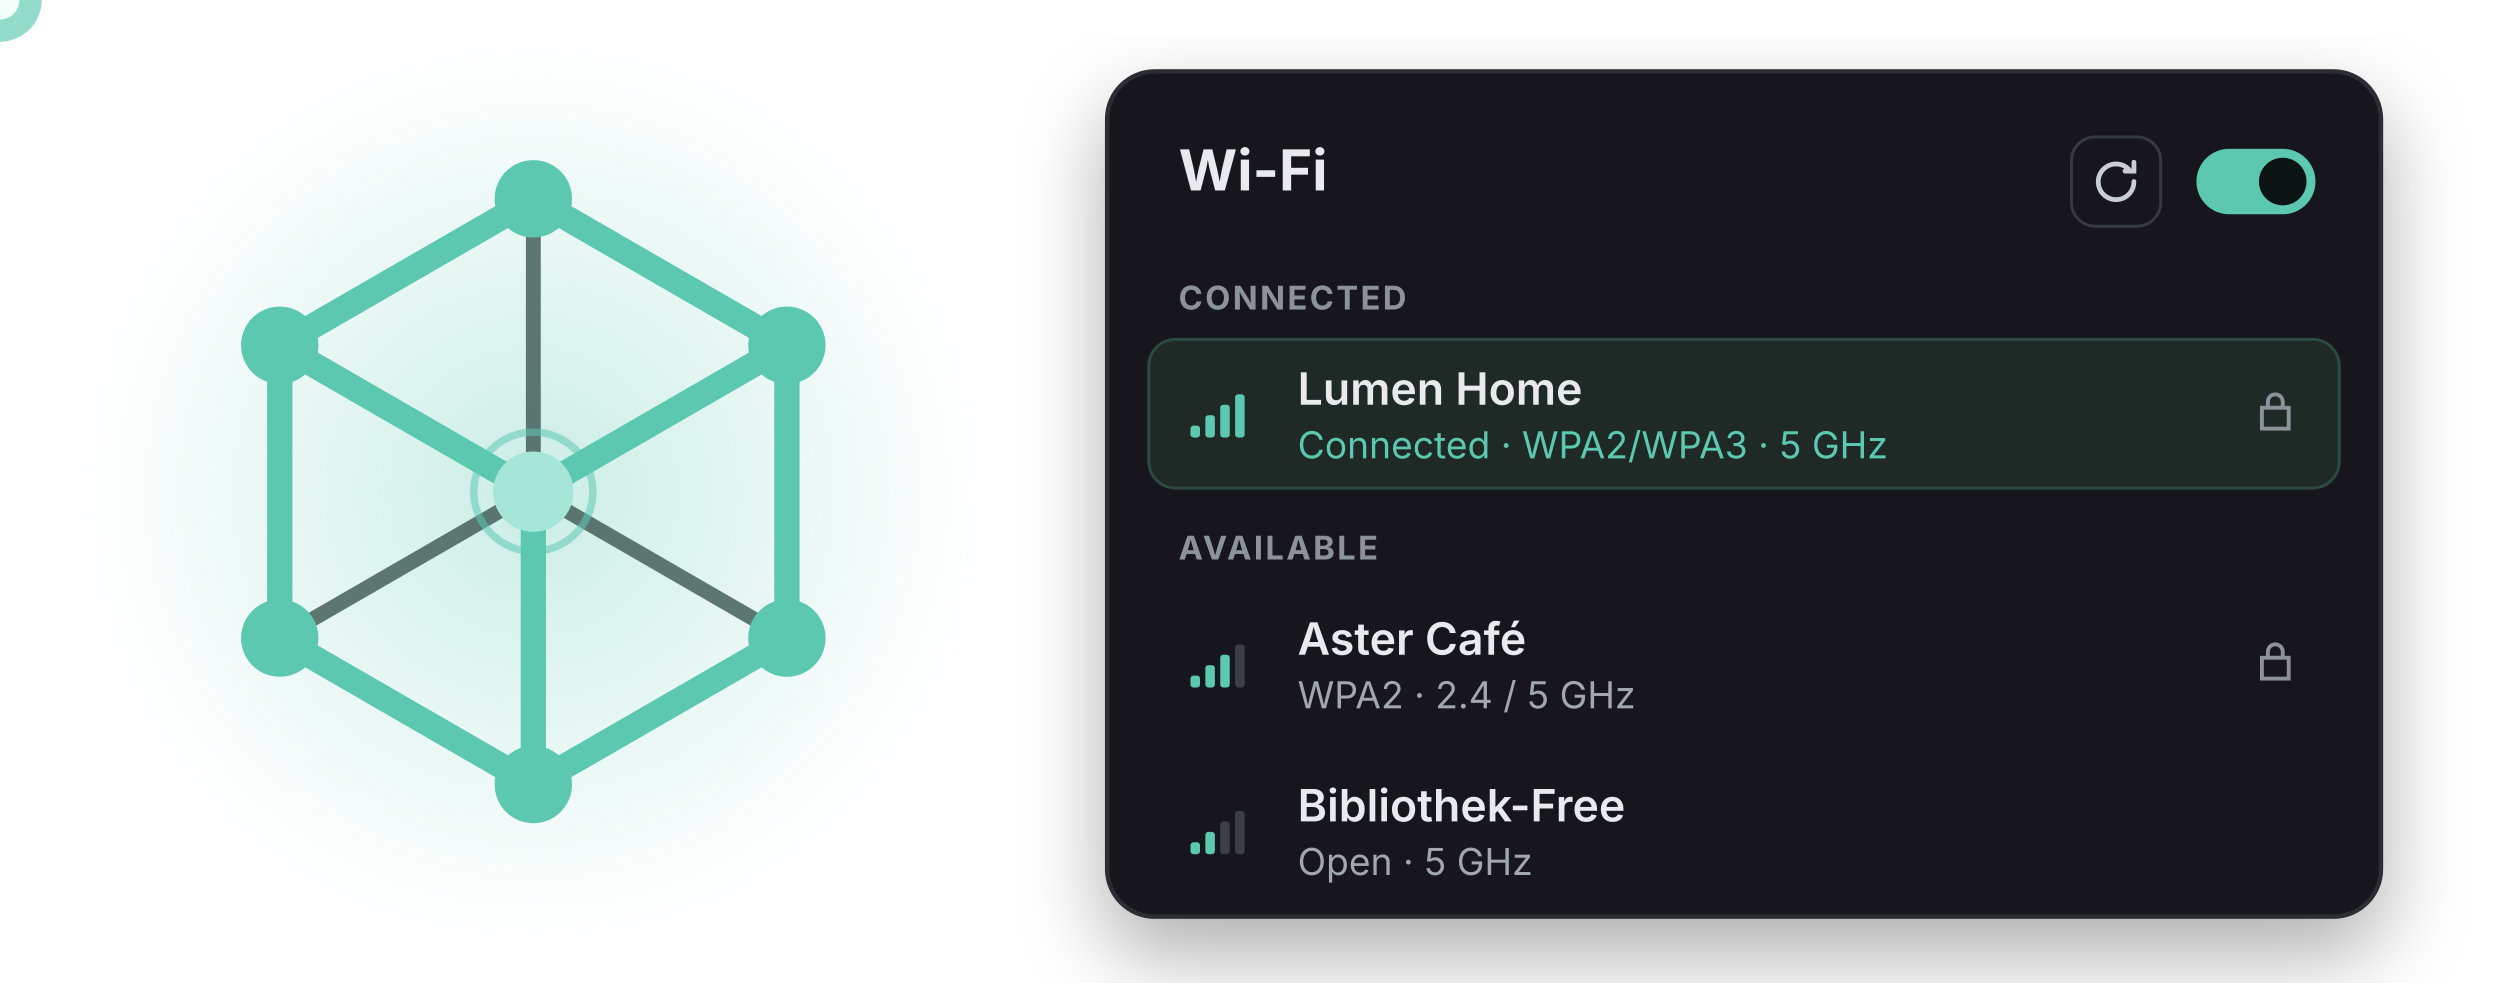
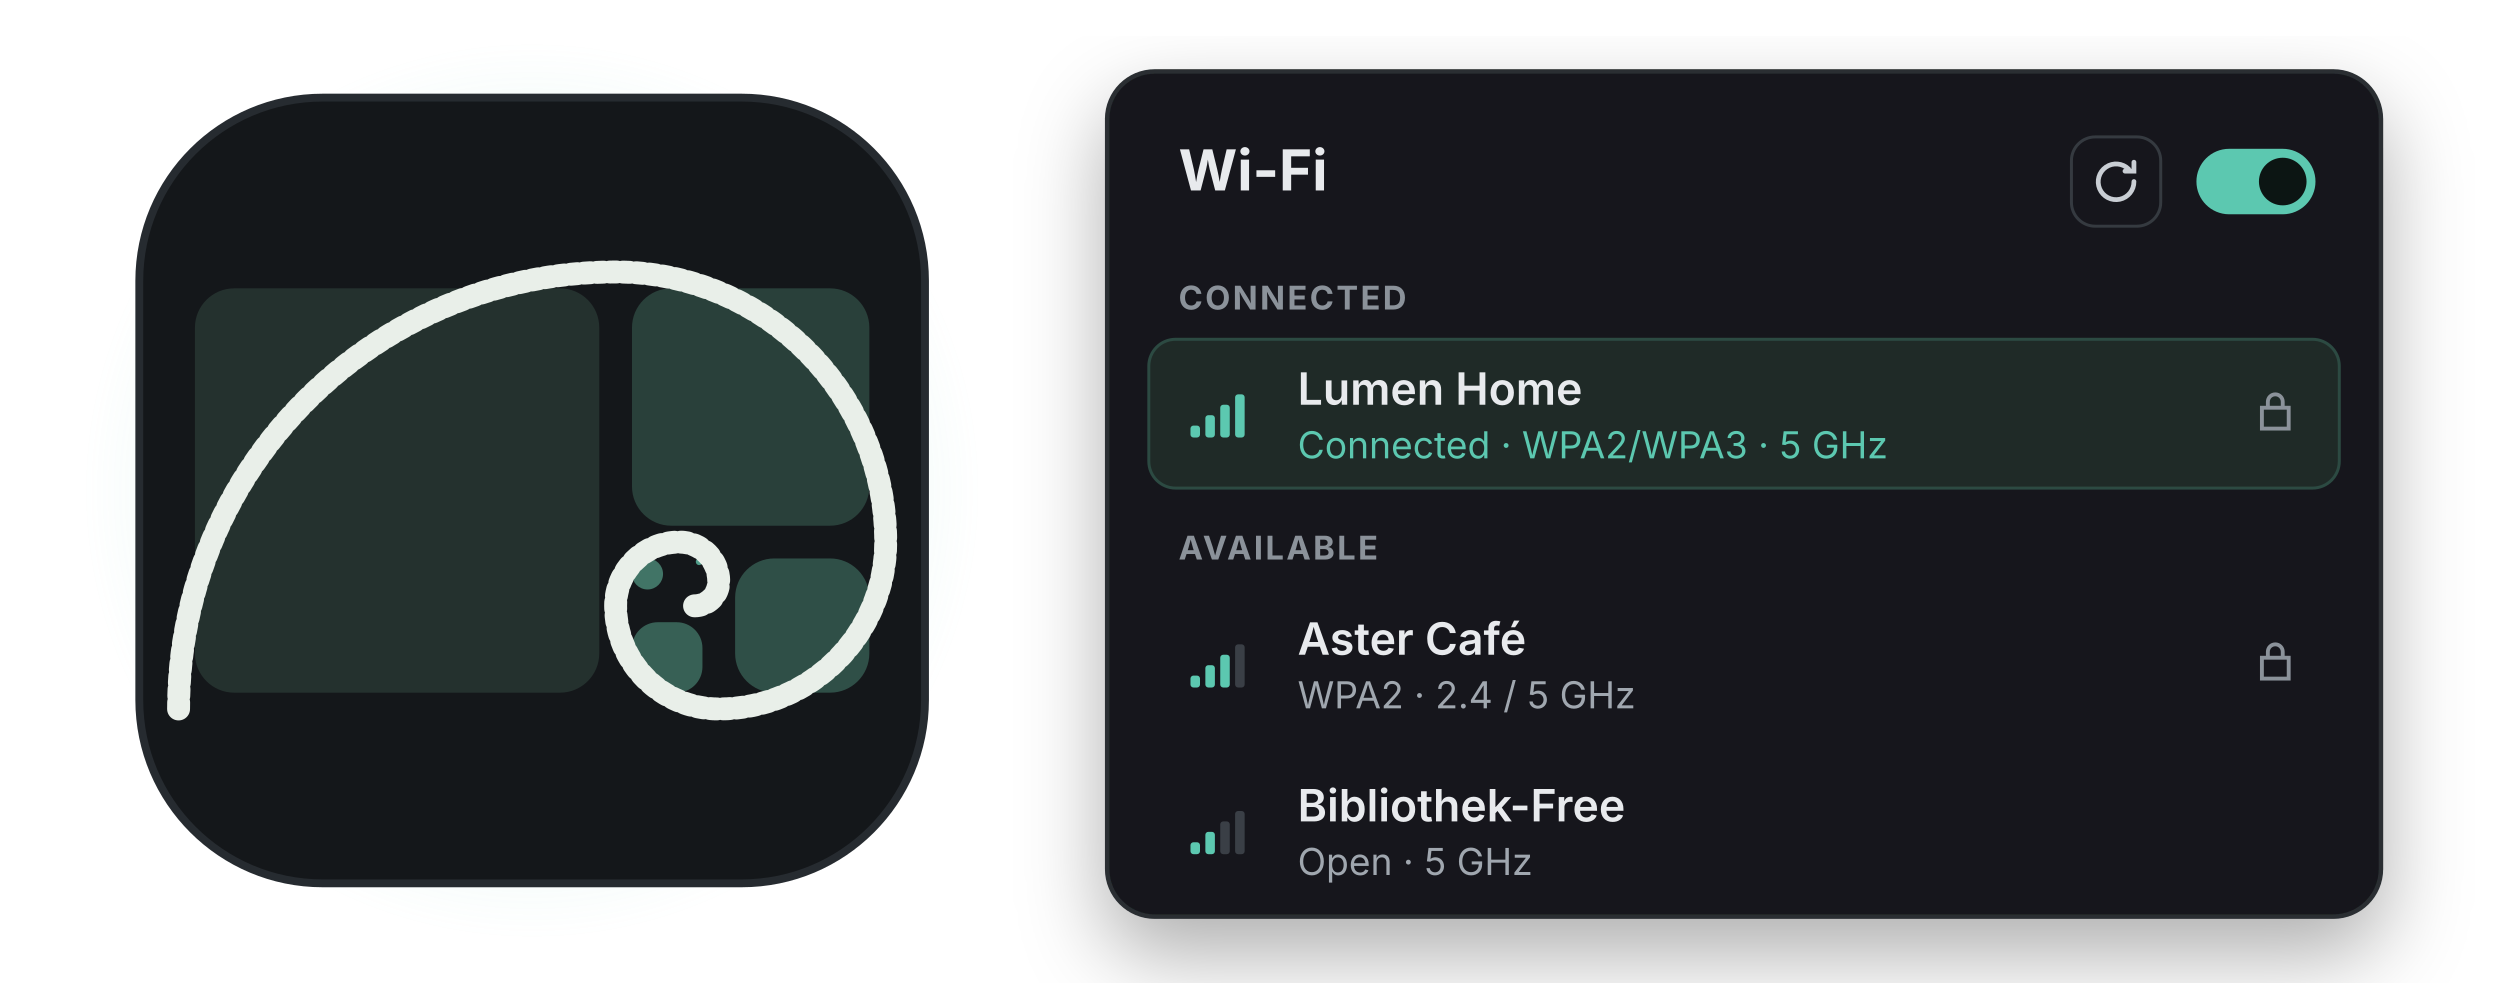
<svg xmlns="http://www.w3.org/2000/svg" viewBox="0 0 840 330" width="840" height="330" role="img" aria-labelledby="t d">
  <defs>
    <filter id="shadow" x="-20%" y="-20%" width="140%" height="150%">
      <feDropShadow dx="0" dy="12" stdDeviation="14" flood-color="#000" flood-opacity=".32" />
    </filter>
    <radialGradient id="glow">
      <stop offset="0" stop-color="#5cc8b0" stop-opacity=".32" />
      <stop offset="1" stop-color="#5cc8b0" stop-opacity="0" />
    </radialGradient>
    <style>
      text { font-family: "Inter", "Cantarell", system-ui, -apple-system, "Segoe UI", sans-serif; }
      .float { transform-box: fill-box; transform-origin: center; animation: float 7s ease-in-out infinite; }
      @keyframes float { 0%, 100% { translate: 0 0; } 50% { translate: 0 -6px; } }
      .glow { transform-box: fill-box; transform-origin: center; animation: glow 3.5s ease-in-out infinite; }
      @keyframes glow { 0%, 100% { opacity: .55; scale: .92; } 50% { opacity: 1; scale: 1.06; } }
-       .node { animation: node 3.5s ease-in-out infinite; }
-       @keyframes node { 0%, 100% { fill: #5cc8b0; } 45% { fill: #c9f3e8; } 60% { fill: #5cc8b0; } }
-       .n1 { animation-delay: -.5s; } .n2 { animation-delay: -1s; } .n3 { animation-delay: -1.5s; }
-       .n4 { animation-delay: -2s; } .n5 { animation-delay: -2.5s; } .n6 { animation-delay: -3s; }
+       .tile { animation: tile 7s ease-in-out infinite; }
+       @keyframes tile { 0%, 100% { filter: none; } 8% { filter: brightness(1.7); } 20% { filter: none; } }
+       .draw { stroke-dasharray: 1 1; animation: draw 7s ease-in-out infinite; }
+       @keyframes draw { 0% { stroke-dashoffset: 1; } 45%, 100% { stroke-dashoffset: 0; } }
      /* The café row: available, then connecting, then connected, every 9 s. */
      .s0 { animation: s0 9s infinite; } @keyframes s0 { 0%, 22% { opacity: 1; } 26%, 96% { opacity: 0; } 100% { opacity: 1; } }
      .s1 { animation: s1 9s infinite; opacity: 0; } @keyframes s1 { 0%, 24% { opacity: 0; } 28%, 52% { opacity: 1; } 56%, 100% { opacity: 0; } }
      .s2 { animation: s2 9s infinite; opacity: 0; } @keyframes s2 { 0%, 54% { opacity: 0; } 58%, 94% { opacity: 1; } 98%, 100% { opacity: 0; } }
      .sel { animation: sel 9s infinite; opacity: 0; } @keyframes sel { 0%, 12% { opacity: 0; } 16%, 94% { opacity: 1; } 98%, 100% { opacity: 0; } }
      .spin { transform-box: fill-box; transform-origin: center; animation: spin 1s linear infinite; }
      @keyframes spin { to { rotate: 360deg; } }
      .bar { animation: bar 9s infinite; } @keyframes bar { 0%, 54% { fill: #3a3f46; } 58%, 94% { fill: #5cc8b0; } 98%, 100% { fill: #3a3f46; } }
      .scan { animation: scan 2.4s ease-in-out infinite; transform-box: fill-box; transform-origin: center; }
      @keyframes scan { 0%, 100% { rotate: 0deg; } 50% { rotate: 180deg; } }
      @media (prefers-reduced-motion: reduce) {
-         .float, .glow, .node, .spin, .scan, .bar, .s0, .s1, .s2, .sel { animation: none; }
+         .float, .glow, .tile, .draw, .spin, .scan, .bar, .s0, .s1, .s2, .sel { animation: none; }
        .s0, .s1 { opacity: 0; } .s2, .sel { opacity: 1; } .bar { fill: #5cc8b0; }
      }
    </style>
  </defs>
  <g class="float">
-     <circle class="glow" cx="179.2" cy="165.2" r="150" fill="url(#glow)" />
-     <line x1="179.2" y1="165.2" x2="179.2" y2="66.8" stroke="#3c5650" stroke-width="5" stroke-linecap="round" opacity=".8" />
-     <line x1="179.2" y1="165.2" x2="94.0" y2="214.4" stroke="#3c5650" stroke-width="5" stroke-linecap="round" opacity=".8" />
-     <line x1="179.2" y1="165.2" x2="264.4" y2="214.4" stroke="#3c5650" stroke-width="5" stroke-linecap="round" opacity=".8" />
-     <line x1="179.2" y1="66.8" x2="94.0" y2="116.0" stroke="#5cc8b0" stroke-width="8.5" stroke-linecap="round" />
-     <line x1="179.2" y1="66.8" x2="264.4" y2="116.0" stroke="#5cc8b0" stroke-width="8.5" stroke-linecap="round" />
-     <line x1="94.0" y1="214.4" x2="94.0" y2="116.0" stroke="#5cc8b0" stroke-width="8.5" stroke-linecap="round" />
-     <line x1="94.0" y1="214.4" x2="179.2" y2="263.6" stroke="#5cc8b0" stroke-width="8.5" stroke-linecap="round" />
-     <line x1="94.0" y1="116.0" x2="179.2" y2="165.2" stroke="#5cc8b0" stroke-width="8.5" stroke-linecap="round" />
-     <line x1="264.4" y1="214.4" x2="264.4" y2="116.0" stroke="#5cc8b0" stroke-width="8.5" stroke-linecap="round" />
-     <line x1="264.4" y1="214.4" x2="179.2" y2="263.6" stroke="#5cc8b0" stroke-width="8.5" stroke-linecap="round" />
-     <line x1="264.4" y1="116.0" x2="179.2" y2="165.2" stroke="#5cc8b0" stroke-width="8.5" stroke-linecap="round" />
-     <line x1="179.2" y1="263.6" x2="179.2" y2="165.2" stroke="#5cc8b0" stroke-width="8.5" stroke-linecap="round" />
-     <circle r="14" fill="#5cc8b0" opacity=".3">
-       <animateMotion dur="6s" repeatCount="indefinite" path="M179.2 66.8 L264.4 116.0 L264.4 214.4 L179.2 263.6 L94.0 214.4 L94.0 116.0 L179.2 66.8" />
-     </circle>
-     <circle r="6.5" fill="#f2fffb">
-       <animateMotion dur="6s" repeatCount="indefinite" path="M179.2 66.8 L264.4 116.0 L264.4 214.4 L179.2 263.6 L94.0 214.4 L94.0 116.0 L179.2 66.8" />
-     </circle>
-     <circle r="14" fill="#5cc8b0" opacity=".3">
-       <animateMotion dur="7.5s" repeatCount="indefinite" path="M94.0 116.0 L179.2 165.2 L264.4 214.4 L264.4 116.0 L179.2 165.2 L179.2 263.6 L94.0 214.4 L94.0 116.0" />
-     </circle>
-     <circle r="6.5" fill="#f2fffb">
-       <animateMotion dur="7.5s" repeatCount="indefinite" path="M94.0 116.0 L179.2 165.2 L264.4 214.4 L264.4 116.0 L179.2 165.2 L179.2 263.6 L94.0 214.4 L94.0 116.0" />
-     </circle>
-     <circle r="14" fill="#5cc8b0" opacity=".3">
-       <animateMotion dur="5s" repeatCount="indefinite" path="M179.2 66.8 L94.0 116.0 L179.2 165.2 L264.4 116.0 L179.2 66.8" />
-     </circle>
-     <circle r="6.5" fill="#f2fffb">
-       <animateMotion dur="5s" repeatCount="indefinite" path="M179.2 66.8 L94.0 116.0 L179.2 165.2 L264.4 116.0 L179.2 66.8" />
-     </circle>
-     <circle class="node n1" cx="179.2" cy="66.8" r="13" fill="#5cc8b0" />
-     <circle class="node n2" cx="94.0" cy="116.0" r="13" fill="#5cc8b0" />
-     <circle class="node n3" cx="264.4" cy="116.0" r="13" fill="#5cc8b0" />
-     <circle class="node n4" cx="94.0" cy="214.4" r="13" fill="#5cc8b0" />
-     <circle class="node n5" cx="264.4" cy="214.4" r="13" fill="#5cc8b0" />
-     <circle class="node n6" cx="179.2" cy="263.6" r="13" fill="#5cc8b0" />
-     <circle cx="179.2" cy="165.2" r="13.5" fill="#a6e6d6" />
-     <circle cx="179.2" cy="165.2" r="20" fill="none" stroke="#5cc8b0" stroke-width="2.5" opacity=".55" />
+     <circle class="glow" cx="178.8" cy="164.8" r="150" fill="url(#glow)" />
+     <g transform="translate(38 24) scale(2.2)">
+       <rect x="4" y="4" width="120" height="120" rx="28" fill="#14171a" stroke="#262b30" stroke-width="1.2" />
+       <rect class="tile" style="animation-delay: 0.00s" x="12.50" y="33.13" width="61.75" height="61.75" rx="6.00" fill="#24312e" />
+       <rect class="tile" style="animation-delay: 0.45s" x="79.25" y="33.13" width="36.25" height="36.25" rx="6.00" fill="#29403a" />
+       <rect class="tile" style="animation-delay: 0.90s" x="95.00" y="74.38" width="20.50" height="20.50" rx="6.00" fill="#2f4f47" />
+       <rect class="tile" style="animation-delay: 1.35s" x="79.25" y="84.12" width="10.76" height="10.76" rx="3.94" fill="#376055" />
+       <rect class="tile" style="animation-delay: 1.80s" x="79.25" y="74.38" width="4.74" height="4.74" rx="2.43" fill="#417466" />
+       <rect class="tile" style="animation-delay: 2.25s" x="88.99" y="74.38" width="1.02" height="1.02" rx="1.50" fill="#4f9c89" />
+       <rect class="tile" style="animation-delay: 2.70s" x="91.28" y="80.40" width="-1.28" height="-1.28" rx="0.93" fill="#5cc8b0" />
+       <path class="draw" pathLength="1" d="M 10.00 97.37 A 66.75 66.75 0 0 1 76.75 30.63 A 41.25 41.25 0 0 1 118.00 71.88 A 25.50 25.50 0 0 1 92.50 97.37 A 15.76 15.76 0 0 1 76.75 81.62 A 9.74 9.74 0 0 1 86.49 71.88 A 6.02 6.02 0 0 1 92.50 77.90 A 3.72 3.72 0 0 1 88.78 81.62" fill="none" stroke="#e9efe9" stroke-width="3.5" stroke-linecap="round" />
+     </g>
  </g>
  <g filter="url(#shadow)">
    <rect x="372" y="24" width="428" height="284" rx="16" fill="#17191c" stroke="#2a2e33" stroke-width="1.5" />
  </g>
  <text x="396" y="64" font-size="19" font-weight="700" fill="#e8eaed">Wi-Fi</text>
  <g transform="translate(696 46)">
    <rect width="30" height="30" rx="8" fill="none" stroke="#353a40" />
    <g class="scan">
      <path d="M21 15a6 6 0 1 1-1.8-4.2M21 8.5v3h-3" fill="none" stroke="#c9ced4" stroke-width="1.6" stroke-linecap="round" />
    </g>
  </g>
  <rect x="738" y="50" width="40" height="22" rx="11" fill="#5cc8b0" />
  <circle cx="767" cy="61" r="8" fill="#0c1513" />
  <text x="396" y="104" font-size="11" font-weight="700" letter-spacing=".8" fill="#8b929a">CONNECTED</text>
  <rect x="386" y="114" width="400" height="50" rx="9" fill="#1f2a27" stroke="#2c4a42" />
  <rect x="400.0" y="143.0" width="3.2" height="4.0" rx="1" fill="#5cc8b0" />
  <rect x="405.0" y="139.5" width="3.2" height="7.5" rx="1" fill="#5cc8b0" />
  <rect x="410.0" y="136.0" width="3.2" height="11.0" rx="1" fill="#5cc8b0" />
  <rect x="415.0" y="132.5" width="3.2" height="14.5" rx="1" fill="#5cc8b0" />
  <text x="436" y="136" font-size="15" font-weight="600" fill="#e8eaed">Lumen Home</text>
  <text x="436" y="154" font-size="12.5" fill="#5cc8b0">Connected · WPA2/WPA3 · 5 GHz</text>
  <path d="M760 137h9v7h-9zM762 137v-2a2.5 2.5 0 0 1 5 0v2" fill="none" stroke="#8b929a" stroke-width="1.3" />
  <text x="396" y="188" font-size="11" font-weight="700" letter-spacing=".8" fill="#8b929a">AVAILABLE</text>
  <rect class="sel" x="386" y="198" width="400" height="50" rx="9" fill="#1f2a27" stroke="#2c4a42" />
  <rect x="400.0" y="227.0" width="3.2" height="4.0" rx="1" fill="#5cc8b0" />
  <rect x="405.0" y="223.5" width="3.2" height="7.5" rx="1" fill="#5cc8b0" />
  <rect x="410.0" y="220.0" width="3.2" height="11.0" rx="1" fill="#5cc8b0" />
  <rect class="bar" x="415.0" y="216.5" width="3.2" height="14.5" rx="1" fill="#3a3f46" />
  <text x="436" y="220" font-size="15" font-weight="600" fill="#e8eaed">Aster Café</text>
  <text class="s0" x="436" y="238" font-size="12.5" fill="#a0a7af">WPA2 · 2.4 / 5 GHz</text>
  <g class="s1">
    <text x="452" y="238" font-size="12.5" fill="#5cc8b0">Connecting…</text>
    <circle class="spin" cx="442" cy="234" r="5" fill="none" stroke="#5cc8b0" stroke-width="1.8" stroke-dasharray="20 12" />
  </g>
  <text class="s2" x="436" y="238" font-size="12.5" fill="#5cc8b0">Connected · password in your keyring</text>
  <path d="M760 221h9v7h-9zM762 221v-2a2.5 2.5 0 0 1 5 0v2" fill="none" stroke="#8b929a" stroke-width="1.3" />
  <rect x="386" y="254" width="400" height="50" rx="9" fill="none" />
  <rect x="400.0" y="283.0" width="3.2" height="4.0" rx="1" fill="#5cc8b0" />
  <rect x="405.0" y="279.5" width="3.2" height="7.5" rx="1" fill="#5cc8b0" />
  <rect x="410.0" y="276.0" width="3.2" height="11.0" rx="1" fill="#3a3f46" />
  <rect x="415.0" y="272.5" width="3.2" height="14.5" rx="1" fill="#3a3f46" />
  <text x="436" y="276" font-size="15" font-weight="600" fill="#e8eaed">Bibliothek-Free</text>
  <text x="436" y="294" font-size="12.5" fill="#a0a7af">Open · 5 GHz</text>
</svg>
